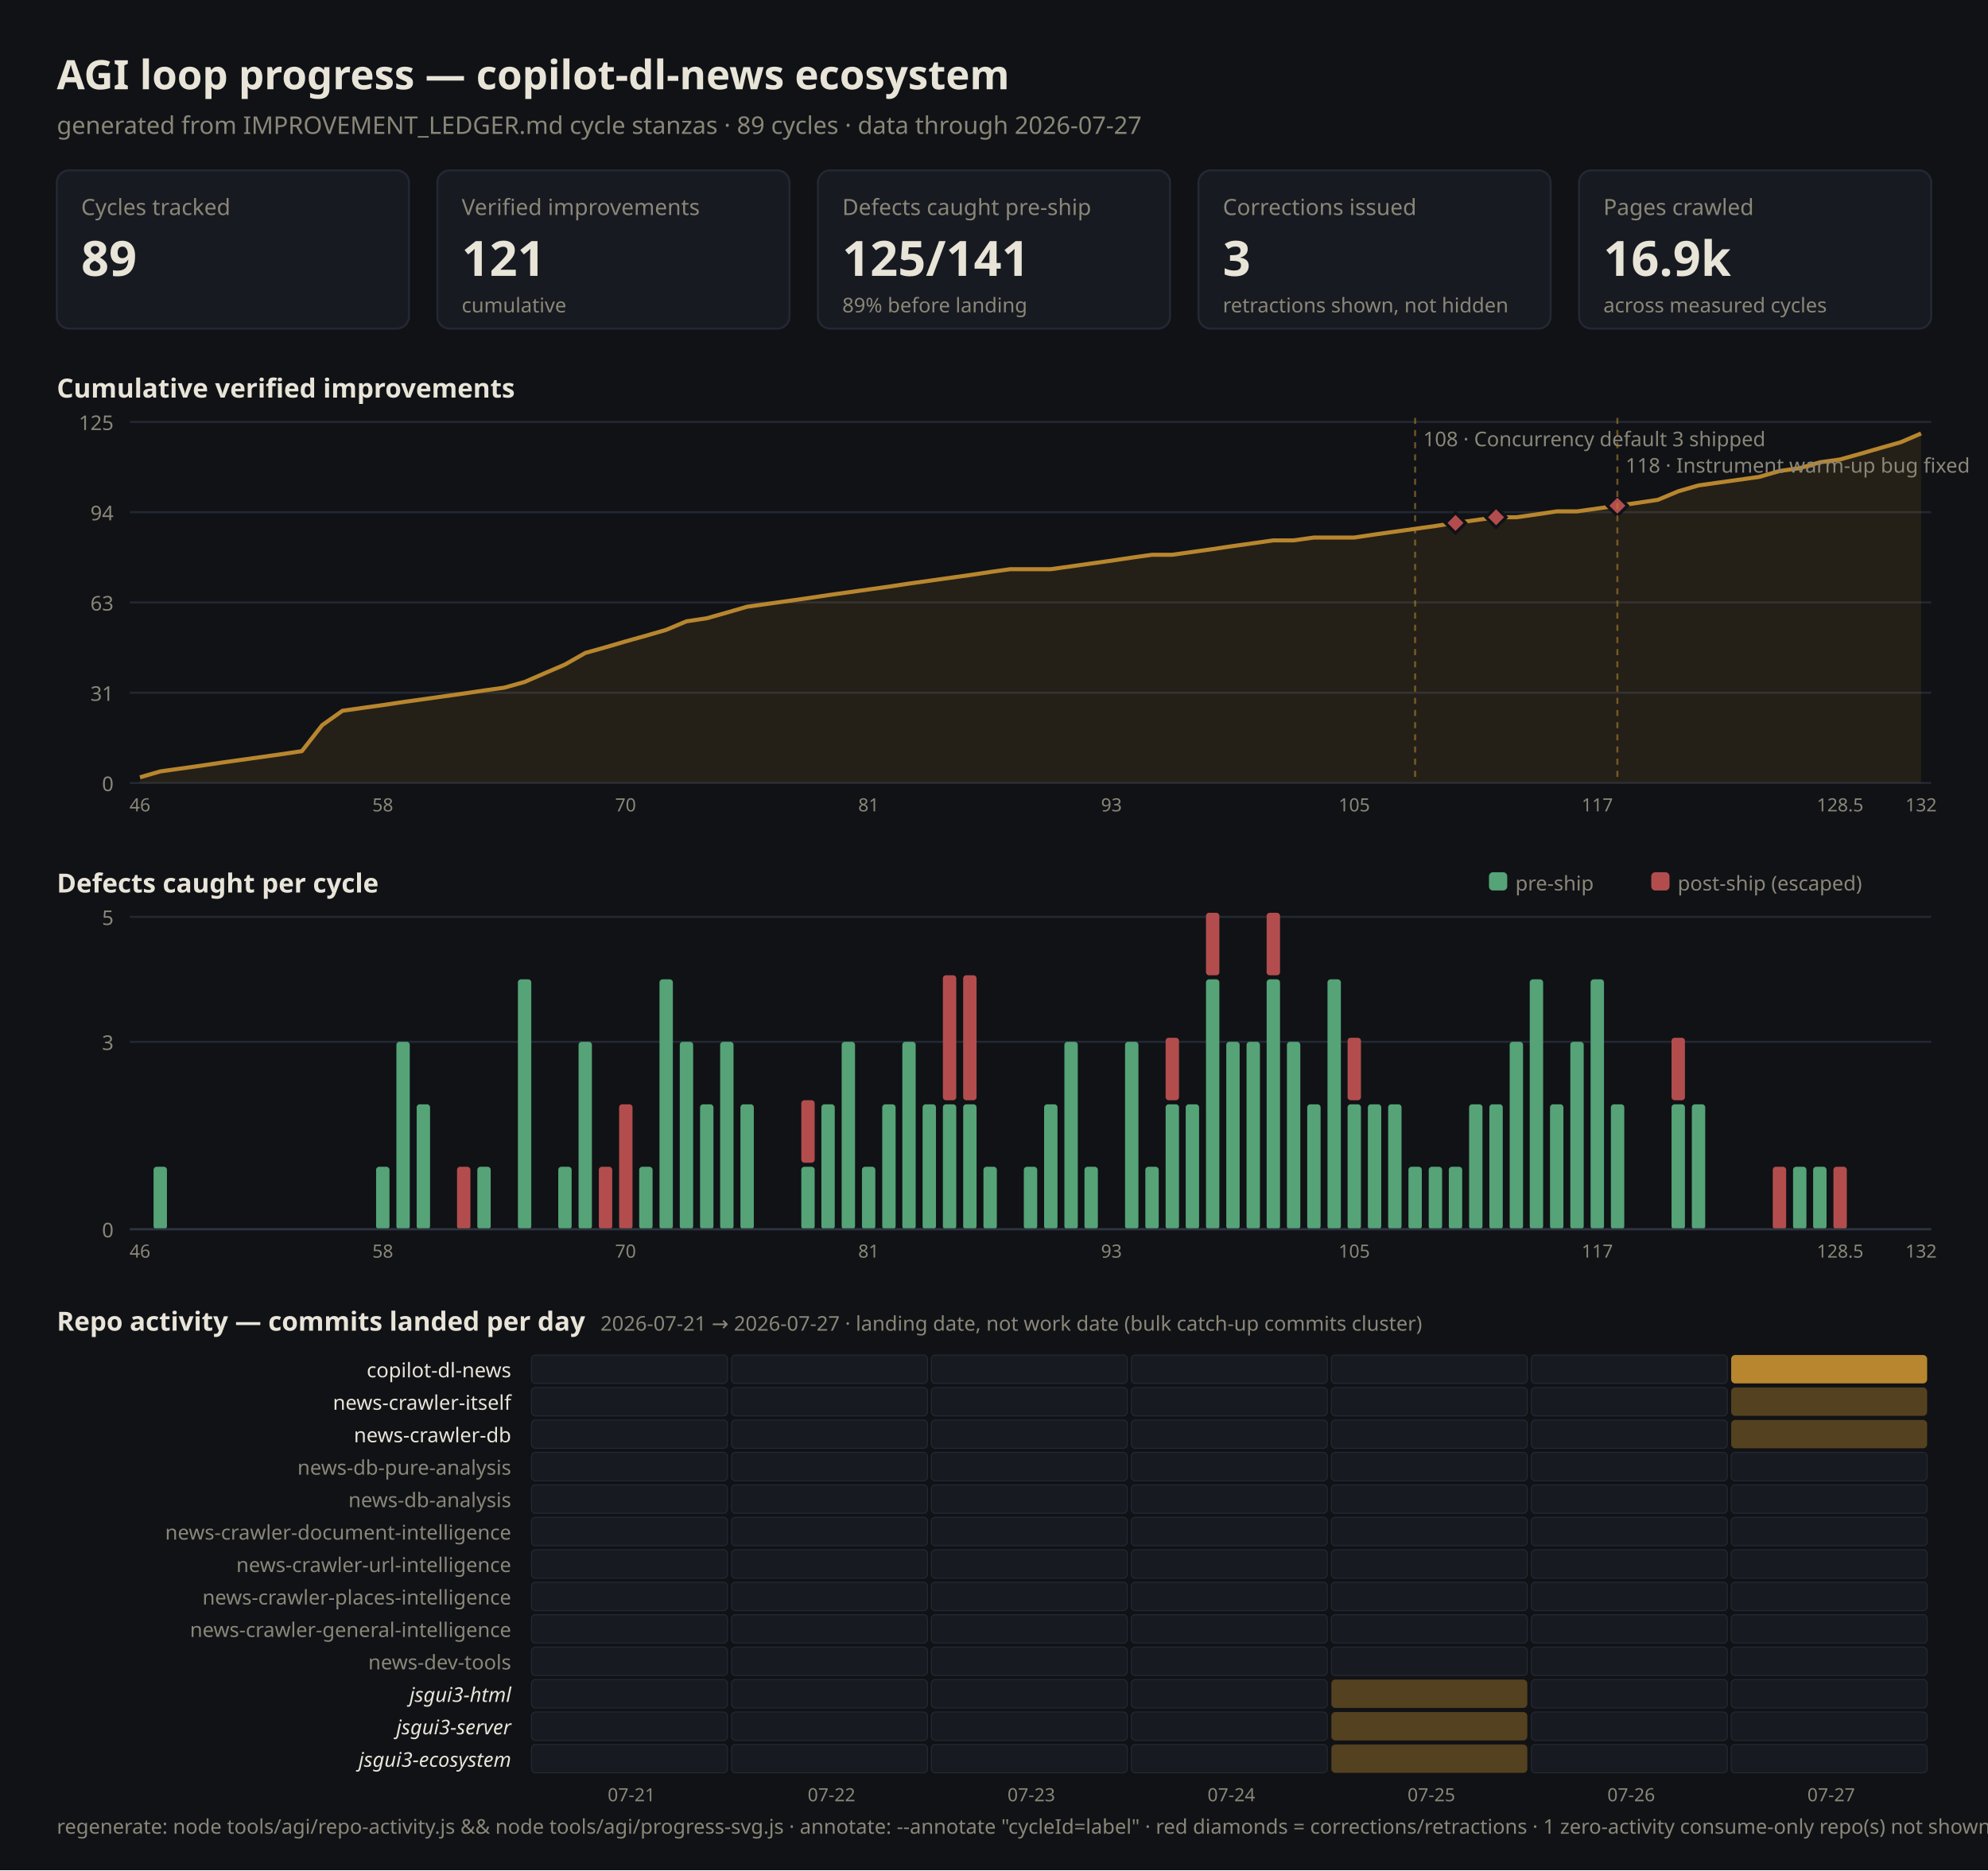
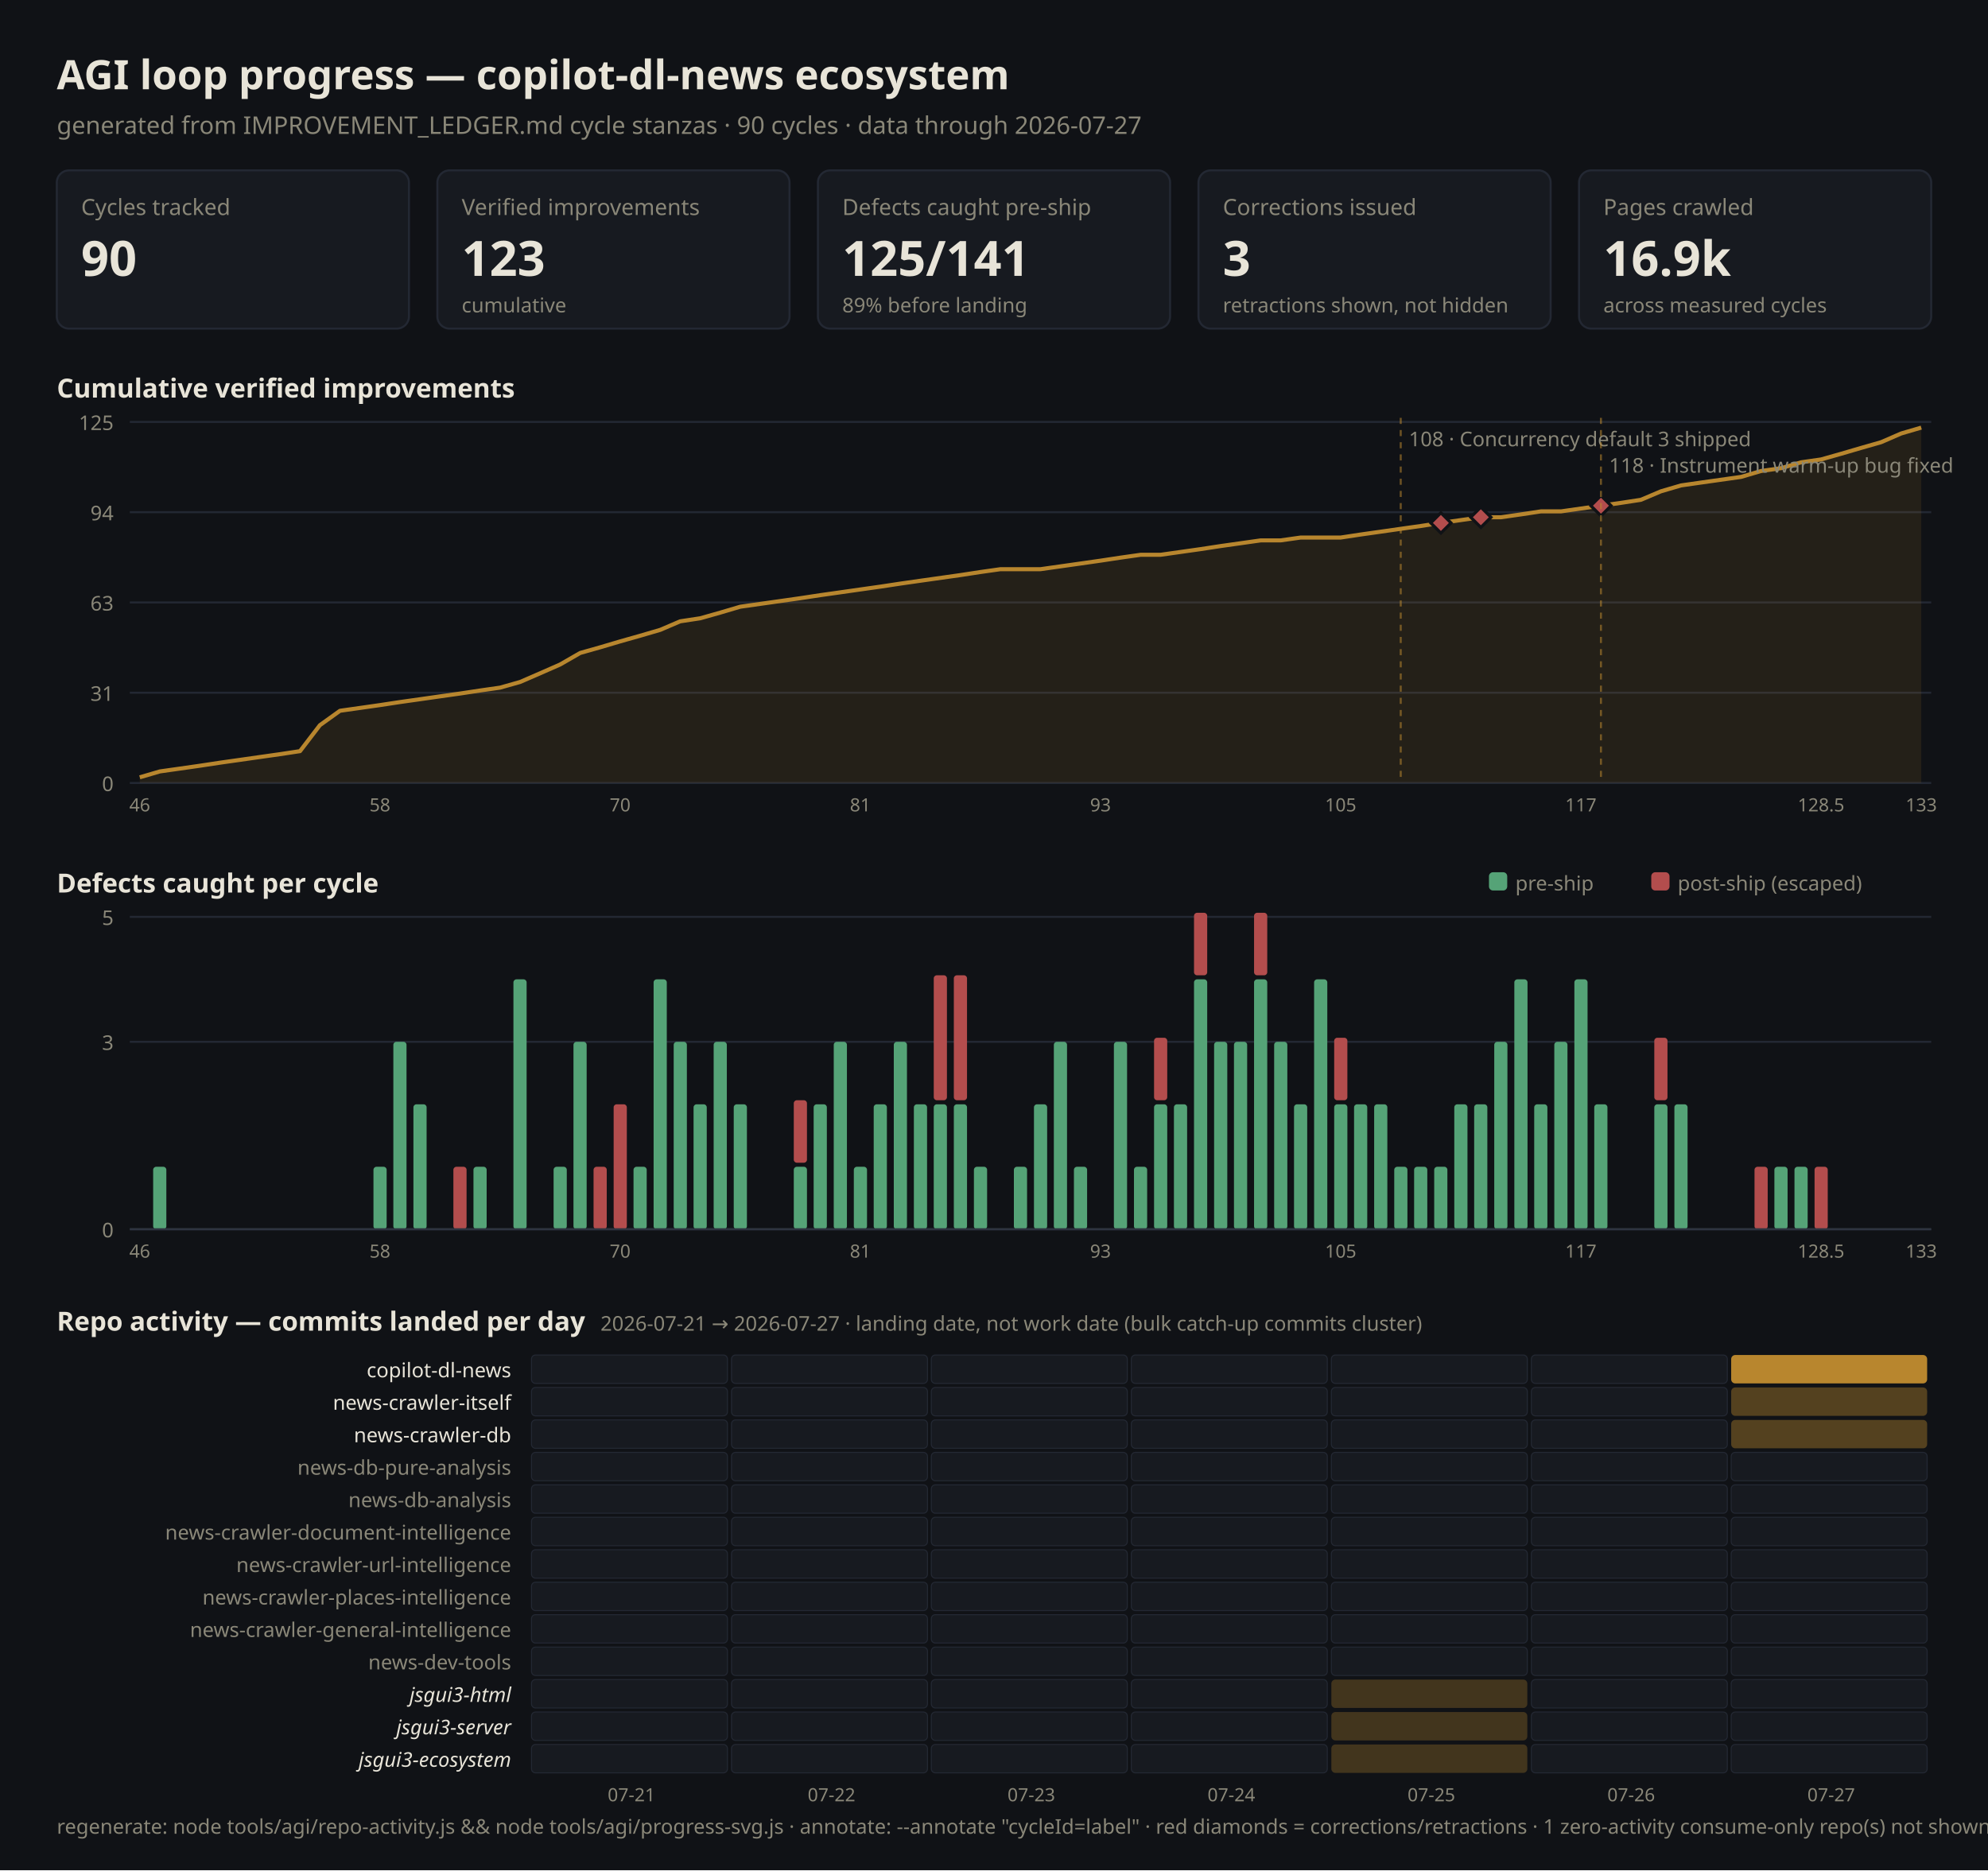
<svg xmlns="http://www.w3.org/2000/svg" viewBox="0 0 980 922" width="980" height="922" role="img" aria-label="AGI loop progress dashboard">
  <rect width="980" height="922" fill="#101216" />
  <text x="28" y="44" font-family="Segoe UI, system-ui, sans-serif" font-size="20" fill="#e8e4d8" font-weight="600">AGI loop progress — copilot-dl-news ecosystem</text>
-   <text x="28" y="66" font-family="Segoe UI, system-ui, sans-serif" font-size="12" fill="#8a8778">generated from IMPROVEMENT_LEDGER.md cycle stanzas · 89 cycles · data through 2026-07-27</text>
+   <text x="28" y="66" font-family="Segoe UI, system-ui, sans-serif" font-size="12" fill="#8a8778">generated from IMPROVEMENT_LEDGER.md cycle stanzas · 90 cycles · data through 2026-07-27</text>
  <rect x="28" y="84" width="173.6" height="78" rx="6" fill="#171a20" stroke="#232833" />
  <text x="40" y="106" font-family="Segoe UI, system-ui, sans-serif" font-size="11" fill="#8a8778">Cycles tracked</text>
-   <text x="40" y="136" font-family="Segoe UI, system-ui, sans-serif" font-size="24" fill="#e8e4d8" font-weight="600">89</text>
+   <text x="40" y="136" font-family="Segoe UI, system-ui, sans-serif" font-size="24" fill="#e8e4d8" font-weight="600">90</text>
  <rect x="215.6" y="84" width="173.6" height="78" rx="6" fill="#171a20" stroke="#232833" />
  <text x="227.6" y="106" font-family="Segoe UI, system-ui, sans-serif" font-size="11" fill="#8a8778">Verified improvements</text>
-   <text x="227.6" y="136" font-family="Segoe UI, system-ui, sans-serif" font-size="24" fill="#e8e4d8" font-weight="600">121</text>
+   <text x="227.6" y="136" font-family="Segoe UI, system-ui, sans-serif" font-size="24" fill="#e8e4d8" font-weight="600">123</text>
  <text x="227.6" y="154" font-family="Segoe UI, system-ui, sans-serif" font-size="10" fill="#8a8778">cumulative</text>
  <rect x="403.2" y="84" width="173.6" height="78" rx="6" fill="#171a20" stroke="#232833" />
  <text x="415.2" y="106" font-family="Segoe UI, system-ui, sans-serif" font-size="11" fill="#8a8778">Defects caught pre-ship</text>
  <text x="415.2" y="136" font-family="Segoe UI, system-ui, sans-serif" font-size="24" fill="#e8e4d8" font-weight="600">125/141</text>
  <text x="415.2" y="154" font-family="Segoe UI, system-ui, sans-serif" font-size="10" fill="#8a8778">89% before landing</text>
  <rect x="590.8" y="84" width="173.6" height="78" rx="6" fill="#171a20" stroke="#232833" />
  <text x="602.8" y="106" font-family="Segoe UI, system-ui, sans-serif" font-size="11" fill="#8a8778">Corrections issued</text>
  <text x="602.8" y="136" font-family="Segoe UI, system-ui, sans-serif" font-size="24" fill="#e8e4d8" font-weight="600">3</text>
  <text x="602.8" y="154" font-family="Segoe UI, system-ui, sans-serif" font-size="10" fill="#8a8778">retractions shown, not hidden</text>
  <rect x="778.4" y="84" width="173.6" height="78" rx="6" fill="#171a20" stroke="#232833" />
  <text x="790.4" y="106" font-family="Segoe UI, system-ui, sans-serif" font-size="11" fill="#8a8778">Pages crawled</text>
  <text x="790.4" y="136" font-family="Segoe UI, system-ui, sans-serif" font-size="24" fill="#e8e4d8" font-weight="600">16.9k</text>
  <text x="790.4" y="154" font-family="Segoe UI, system-ui, sans-serif" font-size="10" fill="#8a8778">across measured cycles</text>
  <text x="28" y="196" font-family="Segoe UI, system-ui, sans-serif" font-size="13" fill="#e8e4d8" font-weight="600">Cumulative verified improvements</text>
  <line x1="64" y1="386" x2="952" y2="386" stroke="#232833" stroke-width="1" />
  <text x="56" y="390" font-family="Segoe UI, system-ui, sans-serif" font-size="10" fill="#8a8778" text-anchor="end">0</text>
  <line x1="64" y1="341.5" x2="952" y2="341.5" stroke="#232833" stroke-width="1" />
  <text x="56" y="345.5" font-family="Segoe UI, system-ui, sans-serif" font-size="10" fill="#8a8778" text-anchor="end">31</text>
  <line x1="64" y1="297" x2="952" y2="297" stroke="#232833" stroke-width="1" />
  <text x="56" y="301" font-family="Segoe UI, system-ui, sans-serif" font-size="10" fill="#8a8778" text-anchor="end">63</text>
  <line x1="64" y1="252.5" x2="952" y2="252.5" stroke="#232833" stroke-width="1" />
  <text x="56" y="256.5" font-family="Segoe UI, system-ui, sans-serif" font-size="10" fill="#8a8778" text-anchor="end">94</text>
  <line x1="64" y1="208" x2="952" y2="208" stroke="#232833" stroke-width="1" />
  <text x="56" y="212" font-family="Segoe UI, system-ui, sans-serif" font-size="10" fill="#8a8778" text-anchor="end">125</text>
-   <path d="M69,386 L69,383.2 L79,380.3 L88.9,378.9 L98.9,377.5 L108.9,376 L118.9,374.6 L128.9,373.2 L138.8,371.8 L148.8,370.3 L158.8,357.5 L168.8,350.4 L178.7,349 L188.7,347.6 L198.7,346.1 L208.7,344.7 L218.7,343.3 L228.6,341.9 L238.6,340.4 L248.6,339 L258.6,336.2 L268.5,331.9 L278.5,327.6 L288.5,321.9 L298.5,319.1 L308.4,316.2 L318.4,313.4 L328.4,310.5 L338.4,306.3 L348.4,304.8 L358.3,302 L368.3,299.1 L378.3,297.7 L388.3,296.3 L398.2,294.9 L408.2,293.4 L418.2,292 L428.2,290.6 L438.2,289.2 L448.1,287.7 L458.1,286.3 L468.1,284.9 L478.1,283.5 L488,282 L498,280.6 L508,280.6 L518,280.6 L528,279.2 L537.9,277.8 L547.9,276.4 L557.9,274.9 L567.9,273.5 L577.8,273.5 L587.8,272.1 L597.8,270.7 L607.8,269.2 L617.8,267.8 L627.7,266.4 L637.7,266.4 L647.7,265 L657.7,265 L667.6,265 L677.6,263.5 L687.6,262.1 L697.6,260.7 L707.6,259.3 L717.5,257.8 L727.5,256.4 L737.5,255 L747.5,255 L757.4,253.6 L767.4,252.1 L777.4,252.1 L787.4,250.7 L797.3,249.3 L807.3,247.9 L817.3,246.4 L827.3,242.2 L837.3,239.3 L847.2,237.9 L857.2,236.5 L867.2,235.1 L877.2,232.2 L887.1,230.8 L897.1,227.9 L907.1,226.5 L917.1,223.7 L927.1,220.8 L937,218 L947,213.7 L947,386 Z" fill="#b8862e" opacity="0.12" />
-   <path d="M69,383.2 L79,380.3 L88.9,378.9 L98.9,377.5 L108.9,376 L118.9,374.6 L128.9,373.2 L138.8,371.8 L148.8,370.3 L158.8,357.5 L168.8,350.4 L178.7,349 L188.7,347.6 L198.7,346.1 L208.7,344.7 L218.7,343.3 L228.6,341.9 L238.6,340.4 L248.6,339 L258.6,336.2 L268.5,331.9 L278.5,327.6 L288.5,321.9 L298.5,319.1 L308.4,316.2 L318.4,313.4 L328.4,310.5 L338.4,306.3 L348.4,304.8 L358.3,302 L368.3,299.1 L378.3,297.7 L388.3,296.3 L398.2,294.9 L408.2,293.4 L418.2,292 L428.2,290.6 L438.2,289.2 L448.1,287.7 L458.1,286.3 L468.1,284.9 L478.1,283.5 L488,282 L498,280.6 L508,280.6 L518,280.6 L528,279.2 L537.9,277.8 L547.9,276.4 L557.9,274.9 L567.9,273.5 L577.8,273.5 L587.8,272.1 L597.8,270.7 L607.8,269.2 L617.8,267.8 L627.7,266.4 L637.7,266.4 L647.7,265 L657.7,265 L667.6,265 L677.6,263.5 L687.6,262.1 L697.6,260.7 L707.6,259.3 L717.5,257.8 L727.5,256.4 L737.5,255 L747.5,255 L757.4,253.6 L767.4,252.1 L777.4,252.1 L787.4,250.7 L797.3,249.3 L807.3,247.9 L817.3,246.4 L827.3,242.2 L837.3,239.3 L847.2,237.9 L857.2,236.5 L867.2,235.1 L877.2,232.2 L887.1,230.8 L897.1,227.9 L907.1,226.5 L917.1,223.7 L927.1,220.8 L937,218 L947,213.7" fill="none" stroke="#b8862e" stroke-width="2" stroke-linejoin="round" />
-   <path d="M717.5,252.8 L722.5,257.8 L717.5,262.8 L712.5,257.8 Z" fill="#b34d4d" stroke="#101216" stroke-width="1.5" />
-   <path d="M737.5,250 L742.5,255 L737.5,260 L732.5,255 Z" fill="#b34d4d" stroke="#101216" stroke-width="1.5" />
-   <path d="M797.3,244.3 L802.3,249.3 L797.3,254.3 L792.3,249.3 Z" fill="#b34d4d" stroke="#101216" stroke-width="1.5" />
-   <line x1="697.6" y1="206" x2="697.6" y2="386" stroke="#b8862e" stroke-width="1" stroke-dasharray="3,3" opacity="0.55" />
-   <text x="701.6" y="220" font-family="Segoe UI, system-ui, sans-serif" font-size="10" fill="#8a8778">108 · Concurrency default 3 shipped</text>
-   <line x1="797.3" y1="206" x2="797.3" y2="386" stroke="#b8862e" stroke-width="1" stroke-dasharray="3,3" opacity="0.55" />
-   <text x="801.3" y="233" font-family="Segoe UI, system-ui, sans-serif" font-size="10" fill="#8a8778">118 · Instrument warm-up bug fixed</text>
-   <text x="69" y="400" font-family="Segoe UI, system-ui, sans-serif" font-size="9" fill="#8a8778" text-anchor="middle">46</text>
-   <text x="188.7" y="400" font-family="Segoe UI, system-ui, sans-serif" font-size="9" fill="#8a8778" text-anchor="middle">58</text>
-   <text x="308.4" y="400" font-family="Segoe UI, system-ui, sans-serif" font-size="9" fill="#8a8778" text-anchor="middle">70</text>
-   <text x="428.2" y="400" font-family="Segoe UI, system-ui, sans-serif" font-size="9" fill="#8a8778" text-anchor="middle">81</text>
-   <text x="547.9" y="400" font-family="Segoe UI, system-ui, sans-serif" font-size="9" fill="#8a8778" text-anchor="middle">93</text>
-   <text x="667.6" y="400" font-family="Segoe UI, system-ui, sans-serif" font-size="9" fill="#8a8778" text-anchor="middle">105</text>
-   <text x="787.4" y="400" font-family="Segoe UI, system-ui, sans-serif" font-size="9" fill="#8a8778" text-anchor="middle">117</text>
-   <text x="907.1" y="400" font-family="Segoe UI, system-ui, sans-serif" font-size="9" fill="#8a8778" text-anchor="middle">128.5</text>
-   <text x="947" y="400" font-family="Segoe UI, system-ui, sans-serif" font-size="9" fill="#8a8778" text-anchor="middle">132</text>
+   <path d="M68.9,386 L68.9,383.2 L78.8,380.3 L88.7,378.9 L98.5,377.5 L108.4,376 L118.3,374.6 L128.1,373.2 L138,371.8 L147.9,370.3 L157.7,357.5 L167.6,350.4 L177.5,349 L187.3,347.6 L197.2,346.1 L207.1,344.7 L216.9,343.3 L226.8,341.9 L236.7,340.4 L246.5,339 L256.4,336.2 L266.3,331.9 L276.1,327.6 L286,321.9 L295.9,319.1 L305.7,316.2 L315.6,313.4 L325.5,310.5 L335.3,306.3 L345.2,304.8 L355.1,302 L364.9,299.1 L374.8,297.7 L384.7,296.3 L394.5,294.9 L404.4,293.4 L414.3,292 L424.1,290.6 L434,289.2 L443.9,287.7 L453.7,286.3 L463.6,284.9 L473.5,283.5 L483.3,282 L493.2,280.6 L503.1,280.6 L512.9,280.6 L522.8,279.2 L532.7,277.8 L542.5,276.4 L552.4,274.9 L562.3,273.5 L572.1,273.5 L582,272.1 L591.9,270.7 L601.7,269.2 L611.6,267.8 L621.5,266.4 L631.3,266.4 L641.2,265 L651.1,265 L660.9,265 L670.8,263.5 L680.7,262.1 L690.5,260.7 L700.4,259.3 L710.3,257.8 L720.1,256.4 L730,255 L739.9,255 L749.7,253.6 L759.6,252.1 L769.5,252.1 L779.3,250.7 L789.2,249.3 L799.1,247.9 L808.9,246.4 L818.8,242.2 L828.7,239.3 L838.5,237.9 L848.4,236.5 L858.3,235.1 L868.1,232.2 L878,230.8 L887.9,227.9 L897.7,226.5 L907.6,223.7 L917.5,220.8 L927.3,218 L937.2,213.7 L947.1,210.8 L947.1,386 Z" fill="#b8862e" opacity="0.12" />
+   <path d="M68.9,383.2 L78.8,380.3 L88.7,378.9 L98.5,377.5 L108.4,376 L118.3,374.6 L128.1,373.2 L138,371.8 L147.9,370.3 L157.7,357.5 L167.6,350.4 L177.5,349 L187.3,347.6 L197.2,346.1 L207.1,344.7 L216.9,343.3 L226.8,341.9 L236.7,340.4 L246.5,339 L256.4,336.2 L266.3,331.9 L276.1,327.6 L286,321.9 L295.9,319.1 L305.7,316.2 L315.6,313.4 L325.5,310.5 L335.3,306.3 L345.2,304.8 L355.1,302 L364.9,299.1 L374.8,297.7 L384.7,296.3 L394.5,294.9 L404.4,293.4 L414.3,292 L424.1,290.6 L434,289.2 L443.9,287.7 L453.7,286.3 L463.6,284.9 L473.5,283.5 L483.3,282 L493.2,280.6 L503.1,280.6 L512.9,280.6 L522.8,279.2 L532.7,277.8 L542.5,276.4 L552.4,274.9 L562.3,273.5 L572.1,273.5 L582,272.1 L591.9,270.7 L601.7,269.2 L611.6,267.8 L621.5,266.4 L631.3,266.4 L641.2,265 L651.1,265 L660.9,265 L670.8,263.5 L680.7,262.1 L690.5,260.7 L700.4,259.3 L710.3,257.8 L720.1,256.4 L730,255 L739.9,255 L749.7,253.6 L759.6,252.1 L769.5,252.1 L779.3,250.7 L789.2,249.3 L799.1,247.9 L808.9,246.4 L818.8,242.2 L828.7,239.3 L838.5,237.9 L848.4,236.5 L858.3,235.1 L868.1,232.2 L878,230.8 L887.9,227.9 L897.7,226.5 L907.6,223.7 L917.5,220.8 L927.3,218 L937.2,213.7 L947.1,210.8" fill="none" stroke="#b8862e" stroke-width="2" stroke-linejoin="round" />
+   <path d="M710.3,252.8 L715.3,257.8 L710.3,262.8 L705.3,257.8 Z" fill="#b34d4d" stroke="#101216" stroke-width="1.5" />
+   <path d="M730,250 L735,255 L730,260 L725,255 Z" fill="#b34d4d" stroke="#101216" stroke-width="1.5" />
+   <path d="M789.2,244.3 L794.2,249.3 L789.2,254.3 L784.2,249.3 Z" fill="#b34d4d" stroke="#101216" stroke-width="1.5" />
+   <line x1="690.5" y1="206" x2="690.5" y2="386" stroke="#b8862e" stroke-width="1" stroke-dasharray="3,3" opacity="0.55" />
+   <text x="694.5" y="220" font-family="Segoe UI, system-ui, sans-serif" font-size="10" fill="#8a8778">108 · Concurrency default 3 shipped</text>
+   <line x1="789.2" y1="206" x2="789.2" y2="386" stroke="#b8862e" stroke-width="1" stroke-dasharray="3,3" opacity="0.55" />
+   <text x="793.2" y="233" font-family="Segoe UI, system-ui, sans-serif" font-size="10" fill="#8a8778">118 · Instrument warm-up bug fixed</text>
+   <text x="68.9" y="400" font-family="Segoe UI, system-ui, sans-serif" font-size="9" fill="#8a8778" text-anchor="middle">46</text>
+   <text x="187.3" y="400" font-family="Segoe UI, system-ui, sans-serif" font-size="9" fill="#8a8778" text-anchor="middle">58</text>
+   <text x="305.7" y="400" font-family="Segoe UI, system-ui, sans-serif" font-size="9" fill="#8a8778" text-anchor="middle">70</text>
+   <text x="424.1" y="400" font-family="Segoe UI, system-ui, sans-serif" font-size="9" fill="#8a8778" text-anchor="middle">81</text>
+   <text x="542.5" y="400" font-family="Segoe UI, system-ui, sans-serif" font-size="9" fill="#8a8778" text-anchor="middle">93</text>
+   <text x="660.9" y="400" font-family="Segoe UI, system-ui, sans-serif" font-size="9" fill="#8a8778" text-anchor="middle">105</text>
+   <text x="779.3" y="400" font-family="Segoe UI, system-ui, sans-serif" font-size="9" fill="#8a8778" text-anchor="middle">117</text>
+   <text x="897.7" y="400" font-family="Segoe UI, system-ui, sans-serif" font-size="9" fill="#8a8778" text-anchor="middle">128.5</text>
+   <text x="947.1" y="400" font-family="Segoe UI, system-ui, sans-serif" font-size="9" fill="#8a8778" text-anchor="middle">133</text>
  <text x="28" y="440" font-family="Segoe UI, system-ui, sans-serif" font-size="13" fill="#e8e4d8" font-weight="600">Defects caught per cycle</text>
  <rect x="734" y="430" width="9" height="9" rx="2" fill="#55a377" />
  <text x="747" y="439" font-family="Segoe UI, system-ui, sans-serif" font-size="10" fill="#8a8778">pre-ship</text>
  <rect x="814" y="430" width="9" height="9" rx="2" fill="#b34d4d" />
  <text x="827" y="439" font-family="Segoe UI, system-ui, sans-serif" font-size="10" fill="#8a8778">post-ship (escaped)</text>
  <line x1="64" y1="606" x2="952" y2="606" stroke="#232833" stroke-width="1" />
  <text x="56" y="610" font-family="Segoe UI, system-ui, sans-serif" font-size="10" fill="#8a8778" text-anchor="end">0</text>
  <line x1="64" y1="513.6" x2="952" y2="513.6" stroke="#232833" stroke-width="1" />
  <text x="56" y="517.6" font-family="Segoe UI, system-ui, sans-serif" font-size="10" fill="#8a8778" text-anchor="end">3</text>
  <line x1="64" y1="452" x2="952" y2="452" stroke="#232833" stroke-width="1" />
  <text x="56" y="456" font-family="Segoe UI, system-ui, sans-serif" font-size="10" fill="#8a8778" text-anchor="end">5</text>
-   <rect x="75.7" y="575.2" width="6.6" height="30.8" rx="1.5" fill="#55a377" />
-   <rect x="185.4" y="575.2" width="6.6" height="30.8" rx="1.5" fill="#55a377" />
-   <rect x="195.4" y="513.6" width="6.6" height="92.4" rx="1.5" fill="#55a377" />
-   <rect x="205.4" y="544.4" width="6.6" height="61.6" rx="1.5" fill="#55a377" />
-   <rect x="225.3" y="575.2" width="6.6" height="30.8" rx="1.5" fill="#b34d4d" />
-   <rect x="235.3" y="575.2" width="6.6" height="30.8" rx="1.5" fill="#55a377" />
-   <rect x="255.3" y="482.8" width="6.6" height="123.2" rx="1.5" fill="#55a377" />
-   <rect x="275.2" y="575.2" width="6.6" height="30.8" rx="1.5" fill="#55a377" />
-   <rect x="285.2" y="513.6" width="6.6" height="92.4" rx="1.5" fill="#55a377" />
-   <rect x="295.2" y="575.2" width="6.6" height="30.8" rx="1.5" fill="#b34d4d" />
-   <rect x="305.2" y="544.4" width="6.6" height="61.6" rx="1.5" fill="#b34d4d" />
-   <rect x="315.1" y="575.2" width="6.6" height="30.8" rx="1.5" fill="#55a377" />
-   <rect x="325.1" y="482.8" width="6.6" height="123.2" rx="1.5" fill="#55a377" />
-   <rect x="335.1" y="513.6" width="6.6" height="92.4" rx="1.5" fill="#55a377" />
-   <rect x="345.1" y="544.4" width="6.6" height="61.6" rx="1.5" fill="#55a377" />
-   <rect x="355" y="513.6" width="6.6" height="92.4" rx="1.5" fill="#55a377" />
-   <rect x="365" y="544.4" width="6.6" height="61.6" rx="1.5" fill="#55a377" />
-   <rect x="395" y="575.2" width="6.6" height="30.8" rx="1.5" fill="#55a377" />
-   <rect x="395" y="542.4" width="6.6" height="30.8" rx="1.5" fill="#b34d4d" />
-   <rect x="404.9" y="544.4" width="6.6" height="61.6" rx="1.5" fill="#55a377" />
-   <rect x="414.9" y="513.6" width="6.6" height="92.4" rx="1.5" fill="#55a377" />
-   <rect x="424.9" y="575.2" width="6.6" height="30.8" rx="1.5" fill="#55a377" />
-   <rect x="434.9" y="544.4" width="6.6" height="61.6" rx="1.5" fill="#55a377" />
-   <rect x="444.8" y="513.6" width="6.6" height="92.4" rx="1.5" fill="#55a377" />
-   <rect x="454.8" y="544.4" width="6.6" height="61.6" rx="1.5" fill="#55a377" />
-   <rect x="464.8" y="544.4" width="6.6" height="61.6" rx="1.5" fill="#55a377" />
-   <rect x="464.8" y="480.8" width="6.6" height="61.6" rx="1.5" fill="#b34d4d" />
-   <rect x="474.8" y="544.4" width="6.6" height="61.6" rx="1.5" fill="#55a377" />
-   <rect x="474.8" y="480.8" width="6.6" height="61.6" rx="1.5" fill="#b34d4d" />
-   <rect x="484.8" y="575.2" width="6.6" height="30.8" rx="1.5" fill="#55a377" />
-   <rect x="504.7" y="575.2" width="6.6" height="30.8" rx="1.5" fill="#55a377" />
-   <rect x="514.7" y="544.4" width="6.6" height="61.6" rx="1.5" fill="#55a377" />
-   <rect x="524.7" y="513.6" width="6.6" height="92.4" rx="1.5" fill="#55a377" />
-   <rect x="534.6" y="575.2" width="6.6" height="30.8" rx="1.5" fill="#55a377" />
-   <rect x="554.6" y="513.6" width="6.6" height="92.4" rx="1.5" fill="#55a377" />
-   <rect x="564.6" y="575.2" width="6.6" height="30.8" rx="1.5" fill="#55a377" />
-   <rect x="574.6" y="544.4" width="6.6" height="61.6" rx="1.5" fill="#55a377" />
-   <rect x="574.6" y="511.6" width="6.6" height="30.8" rx="1.5" fill="#b34d4d" />
-   <rect x="584.5" y="544.4" width="6.6" height="61.6" rx="1.5" fill="#55a377" />
-   <rect x="594.5" y="482.8" width="6.6" height="123.2" rx="1.5" fill="#55a377" />
-   <rect x="594.5" y="450" width="6.6" height="30.8" rx="1.5" fill="#b34d4d" />
-   <rect x="604.5" y="513.6" width="6.6" height="92.4" rx="1.5" fill="#55a377" />
-   <rect x="614.5" y="513.6" width="6.6" height="92.4" rx="1.5" fill="#55a377" />
-   <rect x="624.4" y="482.8" width="6.6" height="123.2" rx="1.5" fill="#55a377" />
-   <rect x="624.4" y="450" width="6.6" height="30.8" rx="1.5" fill="#b34d4d" />
-   <rect x="634.4" y="513.6" width="6.6" height="92.4" rx="1.5" fill="#55a377" />
-   <rect x="644.4" y="544.4" width="6.6" height="61.6" rx="1.5" fill="#55a377" />
-   <rect x="654.4" y="482.8" width="6.6" height="123.2" rx="1.5" fill="#55a377" />
-   <rect x="664.3" y="544.4" width="6.6" height="61.6" rx="1.5" fill="#55a377" />
-   <rect x="664.3" y="511.6" width="6.6" height="30.8" rx="1.5" fill="#b34d4d" />
-   <rect x="674.3" y="544.4" width="6.6" height="61.6" rx="1.5" fill="#55a377" />
-   <rect x="684.3" y="544.4" width="6.6" height="61.6" rx="1.5" fill="#55a377" />
-   <rect x="694.3" y="575.2" width="6.6" height="30.8" rx="1.5" fill="#55a377" />
-   <rect x="704.3" y="575.2" width="6.6" height="30.8" rx="1.5" fill="#55a377" />
-   <rect x="714.2" y="575.2" width="6.6" height="30.8" rx="1.5" fill="#55a377" />
-   <rect x="724.2" y="544.4" width="6.6" height="61.6" rx="1.5" fill="#55a377" />
-   <rect x="734.2" y="544.4" width="6.6" height="61.6" rx="1.5" fill="#55a377" />
-   <rect x="744.2" y="513.6" width="6.6" height="92.4" rx="1.5" fill="#55a377" />
-   <rect x="754.1" y="482.8" width="6.6" height="123.2" rx="1.5" fill="#55a377" />
-   <rect x="764.1" y="544.4" width="6.6" height="61.6" rx="1.5" fill="#55a377" />
-   <rect x="774.1" y="513.6" width="6.6" height="92.4" rx="1.5" fill="#55a377" />
-   <rect x="784.1" y="482.8" width="6.6" height="123.2" rx="1.5" fill="#55a377" />
-   <rect x="794.1" y="544.4" width="6.6" height="61.6" rx="1.5" fill="#55a377" />
-   <rect x="824" y="544.4" width="6.6" height="61.6" rx="1.5" fill="#55a377" />
-   <rect x="824" y="511.6" width="6.6" height="30.8" rx="1.5" fill="#b34d4d" />
-   <rect x="834" y="544.4" width="6.6" height="61.6" rx="1.5" fill="#55a377" />
-   <rect x="873.9" y="575.2" width="6.6" height="30.8" rx="1.5" fill="#b34d4d" />
-   <rect x="883.9" y="575.2" width="6.6" height="30.8" rx="1.5" fill="#55a377" />
-   <rect x="893.8" y="575.2" width="6.6" height="30.8" rx="1.5" fill="#55a377" />
-   <rect x="903.8" y="575.2" width="6.6" height="30.8" rx="1.5" fill="#b34d4d" />
-   <text x="69" y="620" font-family="Segoe UI, system-ui, sans-serif" font-size="9" fill="#8a8778" text-anchor="middle">46</text>
-   <text x="188.7" y="620" font-family="Segoe UI, system-ui, sans-serif" font-size="9" fill="#8a8778" text-anchor="middle">58</text>
-   <text x="308.4" y="620" font-family="Segoe UI, system-ui, sans-serif" font-size="9" fill="#8a8778" text-anchor="middle">70</text>
-   <text x="428.2" y="620" font-family="Segoe UI, system-ui, sans-serif" font-size="9" fill="#8a8778" text-anchor="middle">81</text>
-   <text x="547.9" y="620" font-family="Segoe UI, system-ui, sans-serif" font-size="9" fill="#8a8778" text-anchor="middle">93</text>
-   <text x="667.6" y="620" font-family="Segoe UI, system-ui, sans-serif" font-size="9" fill="#8a8778" text-anchor="middle">105</text>
-   <text x="787.4" y="620" font-family="Segoe UI, system-ui, sans-serif" font-size="9" fill="#8a8778" text-anchor="middle">117</text>
-   <text x="907.1" y="620" font-family="Segoe UI, system-ui, sans-serif" font-size="9" fill="#8a8778" text-anchor="middle">128.5</text>
-   <text x="947" y="620" font-family="Segoe UI, system-ui, sans-serif" font-size="9" fill="#8a8778" text-anchor="middle">132</text>
+   <rect x="75.5" y="575.2" width="6.5" height="30.8" rx="1.5" fill="#55a377" />
+   <rect x="184.1" y="575.2" width="6.5" height="30.8" rx="1.5" fill="#55a377" />
+   <rect x="193.9" y="513.6" width="6.5" height="92.4" rx="1.5" fill="#55a377" />
+   <rect x="203.8" y="544.4" width="6.5" height="61.6" rx="1.5" fill="#55a377" />
+   <rect x="223.5" y="575.2" width="6.5" height="30.8" rx="1.5" fill="#b34d4d" />
+   <rect x="233.4" y="575.2" width="6.5" height="30.8" rx="1.5" fill="#55a377" />
+   <rect x="253.1" y="482.8" width="6.5" height="123.2" rx="1.5" fill="#55a377" />
+   <rect x="272.9" y="575.2" width="6.5" height="30.8" rx="1.5" fill="#55a377" />
+   <rect x="282.7" y="513.6" width="6.5" height="92.4" rx="1.5" fill="#55a377" />
+   <rect x="292.6" y="575.2" width="6.5" height="30.8" rx="1.5" fill="#b34d4d" />
+   <rect x="302.5" y="544.4" width="6.5" height="61.6" rx="1.5" fill="#b34d4d" />
+   <rect x="312.3" y="575.2" width="6.5" height="30.8" rx="1.5" fill="#55a377" />
+   <rect x="322.2" y="482.8" width="6.5" height="123.2" rx="1.5" fill="#55a377" />
+   <rect x="332.1" y="513.6" width="6.5" height="92.4" rx="1.5" fill="#55a377" />
+   <rect x="341.9" y="544.4" width="6.5" height="61.6" rx="1.5" fill="#55a377" />
+   <rect x="351.8" y="513.6" width="6.5" height="92.4" rx="1.5" fill="#55a377" />
+   <rect x="361.7" y="544.4" width="6.5" height="61.6" rx="1.5" fill="#55a377" />
+   <rect x="391.3" y="575.2" width="6.5" height="30.8" rx="1.5" fill="#55a377" />
+   <rect x="391.3" y="542.4" width="6.5" height="30.8" rx="1.5" fill="#b34d4d" />
+   <rect x="401.1" y="544.4" width="6.5" height="61.6" rx="1.5" fill="#55a377" />
+   <rect x="411" y="513.6" width="6.5" height="92.4" rx="1.5" fill="#55a377" />
+   <rect x="420.9" y="575.2" width="6.5" height="30.8" rx="1.5" fill="#55a377" />
+   <rect x="430.7" y="544.4" width="6.5" height="61.6" rx="1.5" fill="#55a377" />
+   <rect x="440.6" y="513.6" width="6.5" height="92.4" rx="1.5" fill="#55a377" />
+   <rect x="450.5" y="544.4" width="6.5" height="61.6" rx="1.5" fill="#55a377" />
+   <rect x="460.3" y="544.4" width="6.5" height="61.6" rx="1.5" fill="#55a377" />
+   <rect x="460.3" y="480.8" width="6.5" height="61.6" rx="1.5" fill="#b34d4d" />
+   <rect x="470.2" y="544.4" width="6.5" height="61.6" rx="1.5" fill="#55a377" />
+   <rect x="470.2" y="480.8" width="6.5" height="61.6" rx="1.5" fill="#b34d4d" />
+   <rect x="480.1" y="575.2" width="6.5" height="30.8" rx="1.5" fill="#55a377" />
+   <rect x="499.8" y="575.2" width="6.5" height="30.8" rx="1.5" fill="#55a377" />
+   <rect x="509.7" y="544.4" width="6.5" height="61.6" rx="1.5" fill="#55a377" />
+   <rect x="519.5" y="513.6" width="6.5" height="92.4" rx="1.5" fill="#55a377" />
+   <rect x="529.4" y="575.2" width="6.5" height="30.8" rx="1.5" fill="#55a377" />
+   <rect x="549.1" y="513.6" width="6.5" height="92.4" rx="1.5" fill="#55a377" />
+   <rect x="559" y="575.2" width="6.5" height="30.8" rx="1.5" fill="#55a377" />
+   <rect x="568.9" y="544.4" width="6.5" height="61.6" rx="1.5" fill="#55a377" />
+   <rect x="568.9" y="511.6" width="6.5" height="30.8" rx="1.5" fill="#b34d4d" />
+   <rect x="578.7" y="544.4" width="6.5" height="61.6" rx="1.5" fill="#55a377" />
+   <rect x="588.6" y="482.8" width="6.5" height="123.2" rx="1.5" fill="#55a377" />
+   <rect x="588.6" y="450" width="6.5" height="30.8" rx="1.5" fill="#b34d4d" />
+   <rect x="598.5" y="513.6" width="6.5" height="92.4" rx="1.5" fill="#55a377" />
+   <rect x="608.3" y="513.6" width="6.5" height="92.4" rx="1.5" fill="#55a377" />
+   <rect x="618.2" y="482.8" width="6.5" height="123.2" rx="1.5" fill="#55a377" />
+   <rect x="618.2" y="450" width="6.5" height="30.8" rx="1.5" fill="#b34d4d" />
+   <rect x="628.1" y="513.6" width="6.5" height="92.4" rx="1.5" fill="#55a377" />
+   <rect x="637.9" y="544.4" width="6.5" height="61.6" rx="1.5" fill="#55a377" />
+   <rect x="647.8" y="482.8" width="6.5" height="123.2" rx="1.5" fill="#55a377" />
+   <rect x="657.7" y="544.4" width="6.5" height="61.6" rx="1.5" fill="#55a377" />
+   <rect x="657.7" y="511.6" width="6.5" height="30.8" rx="1.5" fill="#b34d4d" />
+   <rect x="667.5" y="544.4" width="6.5" height="61.6" rx="1.5" fill="#55a377" />
+   <rect x="677.4" y="544.4" width="6.5" height="61.6" rx="1.5" fill="#55a377" />
+   <rect x="687.3" y="575.2" width="6.5" height="30.8" rx="1.5" fill="#55a377" />
+   <rect x="697.1" y="575.2" width="6.5" height="30.8" rx="1.5" fill="#55a377" />
+   <rect x="707" y="575.2" width="6.5" height="30.8" rx="1.5" fill="#55a377" />
+   <rect x="716.9" y="544.4" width="6.5" height="61.6" rx="1.5" fill="#55a377" />
+   <rect x="726.7" y="544.4" width="6.5" height="61.6" rx="1.5" fill="#55a377" />
+   <rect x="736.6" y="513.6" width="6.5" height="92.4" rx="1.5" fill="#55a377" />
+   <rect x="746.5" y="482.8" width="6.5" height="123.2" rx="1.5" fill="#55a377" />
+   <rect x="756.3" y="544.4" width="6.5" height="61.6" rx="1.5" fill="#55a377" />
+   <rect x="766.2" y="513.6" width="6.5" height="92.4" rx="1.5" fill="#55a377" />
+   <rect x="776.1" y="482.8" width="6.5" height="123.2" rx="1.5" fill="#55a377" />
+   <rect x="785.9" y="544.4" width="6.5" height="61.6" rx="1.5" fill="#55a377" />
+   <rect x="815.5" y="544.4" width="6.5" height="61.6" rx="1.5" fill="#55a377" />
+   <rect x="815.5" y="511.6" width="6.5" height="30.8" rx="1.5" fill="#b34d4d" />
+   <rect x="825.4" y="544.4" width="6.5" height="61.6" rx="1.5" fill="#55a377" />
+   <rect x="864.9" y="575.2" width="6.5" height="30.8" rx="1.5" fill="#b34d4d" />
+   <rect x="874.7" y="575.2" width="6.5" height="30.8" rx="1.5" fill="#55a377" />
+   <rect x="884.6" y="575.2" width="6.5" height="30.8" rx="1.5" fill="#55a377" />
+   <rect x="894.5" y="575.2" width="6.5" height="30.8" rx="1.5" fill="#b34d4d" />
+   <text x="68.9" y="620" font-family="Segoe UI, system-ui, sans-serif" font-size="9" fill="#8a8778" text-anchor="middle">46</text>
+   <text x="187.3" y="620" font-family="Segoe UI, system-ui, sans-serif" font-size="9" fill="#8a8778" text-anchor="middle">58</text>
+   <text x="305.7" y="620" font-family="Segoe UI, system-ui, sans-serif" font-size="9" fill="#8a8778" text-anchor="middle">70</text>
+   <text x="424.1" y="620" font-family="Segoe UI, system-ui, sans-serif" font-size="9" fill="#8a8778" text-anchor="middle">81</text>
+   <text x="542.5" y="620" font-family="Segoe UI, system-ui, sans-serif" font-size="9" fill="#8a8778" text-anchor="middle">93</text>
+   <text x="660.9" y="620" font-family="Segoe UI, system-ui, sans-serif" font-size="9" fill="#8a8778" text-anchor="middle">105</text>
+   <text x="779.3" y="620" font-family="Segoe UI, system-ui, sans-serif" font-size="9" fill="#8a8778" text-anchor="middle">117</text>
+   <text x="897.7" y="620" font-family="Segoe UI, system-ui, sans-serif" font-size="9" fill="#8a8778" text-anchor="middle">128.5</text>
+   <text x="947.1" y="620" font-family="Segoe UI, system-ui, sans-serif" font-size="9" fill="#8a8778" text-anchor="middle">133</text>
  <line x1="64" y1="606" x2="952" y2="606" stroke="#2e3440" stroke-width="1" />
  <text x="28" y="656" font-family="Segoe UI, system-ui, sans-serif" font-size="13" fill="#e8e4d8" font-weight="600">Repo activity — commits landed per day</text>
  <text x="296" y="656" font-family="Segoe UI, system-ui, sans-serif" font-size="10" fill="#8a8778">2026-07-21 → 2026-07-27 · landing date, not work date (bulk catch-up commits cluster)</text>
  <text x="252" y="679" font-family="Segoe UI, system-ui, sans-serif" font-size="10" fill="#e8e4d8" text-anchor="end">copilot-dl-news</text>
  <rect x="262" y="668" width="96.6" height="14" rx="2" fill="#171a20" stroke="#232833" stroke-width="0.5" />
  <rect x="360.6" y="668" width="96.6" height="14" rx="2" fill="#171a20" stroke="#232833" stroke-width="0.5" />
  <rect x="459.1" y="668" width="96.6" height="14" rx="2" fill="#171a20" stroke="#232833" stroke-width="0.5" />
  <rect x="557.7" y="668" width="96.6" height="14" rx="2" fill="#171a20" stroke="#232833" stroke-width="0.5" />
  <rect x="656.3" y="668" width="96.6" height="14" rx="2" fill="#171a20" stroke="#232833" stroke-width="0.5" />
  <rect x="754.9" y="668" width="96.6" height="14" rx="2" fill="#171a20" stroke="#232833" stroke-width="0.5" />
  <rect x="853.4" y="668" width="96.6" height="14" rx="2" fill="#b8862e" opacity="1" />
  <text x="252" y="695" font-family="Segoe UI, system-ui, sans-serif" font-size="10" fill="#e8e4d8" text-anchor="end">news-crawler-itself</text>
  <rect x="262" y="684" width="96.6" height="14" rx="2" fill="#171a20" stroke="#232833" stroke-width="0.5" />
  <rect x="360.6" y="684" width="96.6" height="14" rx="2" fill="#171a20" stroke="#232833" stroke-width="0.5" />
  <rect x="459.1" y="684" width="96.6" height="14" rx="2" fill="#171a20" stroke="#232833" stroke-width="0.5" />
  <rect x="557.7" y="684" width="96.6" height="14" rx="2" fill="#171a20" stroke="#232833" stroke-width="0.5" />
  <rect x="656.3" y="684" width="96.6" height="14" rx="2" fill="#171a20" stroke="#232833" stroke-width="0.5" />
  <rect x="754.9" y="684" width="96.6" height="14" rx="2" fill="#171a20" stroke="#232833" stroke-width="0.5" />
  <rect x="853.4" y="684" width="96.6" height="14" rx="2" fill="#b8862e" opacity="0.4" />
  <text x="252" y="711" font-family="Segoe UI, system-ui, sans-serif" font-size="10" fill="#e8e4d8" text-anchor="end">news-crawler-db</text>
  <rect x="262" y="700" width="96.6" height="14" rx="2" fill="#171a20" stroke="#232833" stroke-width="0.5" />
  <rect x="360.6" y="700" width="96.6" height="14" rx="2" fill="#171a20" stroke="#232833" stroke-width="0.5" />
  <rect x="459.1" y="700" width="96.6" height="14" rx="2" fill="#171a20" stroke="#232833" stroke-width="0.5" />
  <rect x="557.7" y="700" width="96.6" height="14" rx="2" fill="#171a20" stroke="#232833" stroke-width="0.5" />
  <rect x="656.3" y="700" width="96.6" height="14" rx="2" fill="#171a20" stroke="#232833" stroke-width="0.5" />
  <rect x="754.9" y="700" width="96.6" height="14" rx="2" fill="#171a20" stroke="#232833" stroke-width="0.5" />
  <rect x="853.4" y="700" width="96.6" height="14" rx="2" fill="#b8862e" opacity="0.4" />
  <text x="252" y="727" font-family="Segoe UI, system-ui, sans-serif" font-size="10" fill="#8a8778" text-anchor="end">news-db-pure-analysis</text>
  <rect x="262" y="716" width="96.6" height="14" rx="2" fill="#171a20" stroke="#232833" stroke-width="0.5" />
  <rect x="360.6" y="716" width="96.6" height="14" rx="2" fill="#171a20" stroke="#232833" stroke-width="0.5" />
  <rect x="459.1" y="716" width="96.6" height="14" rx="2" fill="#171a20" stroke="#232833" stroke-width="0.5" />
  <rect x="557.7" y="716" width="96.6" height="14" rx="2" fill="#171a20" stroke="#232833" stroke-width="0.5" />
  <rect x="656.3" y="716" width="96.6" height="14" rx="2" fill="#171a20" stroke="#232833" stroke-width="0.5" />
  <rect x="754.9" y="716" width="96.6" height="14" rx="2" fill="#171a20" stroke="#232833" stroke-width="0.5" />
  <rect x="853.4" y="716" width="96.6" height="14" rx="2" fill="#171a20" stroke="#232833" stroke-width="0.5" />
  <text x="252" y="743" font-family="Segoe UI, system-ui, sans-serif" font-size="10" fill="#8a8778" text-anchor="end">news-db-analysis</text>
  <rect x="262" y="732" width="96.6" height="14" rx="2" fill="#171a20" stroke="#232833" stroke-width="0.5" />
  <rect x="360.6" y="732" width="96.6" height="14" rx="2" fill="#171a20" stroke="#232833" stroke-width="0.5" />
  <rect x="459.1" y="732" width="96.6" height="14" rx="2" fill="#171a20" stroke="#232833" stroke-width="0.5" />
  <rect x="557.7" y="732" width="96.6" height="14" rx="2" fill="#171a20" stroke="#232833" stroke-width="0.5" />
  <rect x="656.3" y="732" width="96.6" height="14" rx="2" fill="#171a20" stroke="#232833" stroke-width="0.5" />
  <rect x="754.9" y="732" width="96.6" height="14" rx="2" fill="#171a20" stroke="#232833" stroke-width="0.5" />
  <rect x="853.4" y="732" width="96.6" height="14" rx="2" fill="#171a20" stroke="#232833" stroke-width="0.5" />
  <text x="252" y="759" font-family="Segoe UI, system-ui, sans-serif" font-size="10" fill="#8a8778" text-anchor="end">news-crawler-document-intelligence</text>
  <rect x="262" y="748" width="96.6" height="14" rx="2" fill="#171a20" stroke="#232833" stroke-width="0.5" />
  <rect x="360.6" y="748" width="96.6" height="14" rx="2" fill="#171a20" stroke="#232833" stroke-width="0.5" />
  <rect x="459.1" y="748" width="96.6" height="14" rx="2" fill="#171a20" stroke="#232833" stroke-width="0.5" />
  <rect x="557.7" y="748" width="96.6" height="14" rx="2" fill="#171a20" stroke="#232833" stroke-width="0.5" />
  <rect x="656.3" y="748" width="96.6" height="14" rx="2" fill="#171a20" stroke="#232833" stroke-width="0.5" />
  <rect x="754.9" y="748" width="96.6" height="14" rx="2" fill="#171a20" stroke="#232833" stroke-width="0.5" />
  <rect x="853.4" y="748" width="96.6" height="14" rx="2" fill="#171a20" stroke="#232833" stroke-width="0.5" />
  <text x="252" y="775" font-family="Segoe UI, system-ui, sans-serif" font-size="10" fill="#8a8778" text-anchor="end">news-crawler-url-intelligence</text>
  <rect x="262" y="764" width="96.6" height="14" rx="2" fill="#171a20" stroke="#232833" stroke-width="0.5" />
  <rect x="360.6" y="764" width="96.6" height="14" rx="2" fill="#171a20" stroke="#232833" stroke-width="0.5" />
  <rect x="459.1" y="764" width="96.6" height="14" rx="2" fill="#171a20" stroke="#232833" stroke-width="0.5" />
  <rect x="557.7" y="764" width="96.6" height="14" rx="2" fill="#171a20" stroke="#232833" stroke-width="0.5" />
  <rect x="656.3" y="764" width="96.6" height="14" rx="2" fill="#171a20" stroke="#232833" stroke-width="0.5" />
  <rect x="754.9" y="764" width="96.6" height="14" rx="2" fill="#171a20" stroke="#232833" stroke-width="0.5" />
  <rect x="853.4" y="764" width="96.6" height="14" rx="2" fill="#171a20" stroke="#232833" stroke-width="0.5" />
  <text x="252" y="791" font-family="Segoe UI, system-ui, sans-serif" font-size="10" fill="#8a8778" text-anchor="end">news-crawler-places-intelligence</text>
  <rect x="262" y="780" width="96.6" height="14" rx="2" fill="#171a20" stroke="#232833" stroke-width="0.5" />
  <rect x="360.6" y="780" width="96.6" height="14" rx="2" fill="#171a20" stroke="#232833" stroke-width="0.5" />
  <rect x="459.1" y="780" width="96.6" height="14" rx="2" fill="#171a20" stroke="#232833" stroke-width="0.5" />
  <rect x="557.7" y="780" width="96.6" height="14" rx="2" fill="#171a20" stroke="#232833" stroke-width="0.5" />
  <rect x="656.3" y="780" width="96.6" height="14" rx="2" fill="#171a20" stroke="#232833" stroke-width="0.5" />
  <rect x="754.9" y="780" width="96.6" height="14" rx="2" fill="#171a20" stroke="#232833" stroke-width="0.5" />
  <rect x="853.4" y="780" width="96.6" height="14" rx="2" fill="#171a20" stroke="#232833" stroke-width="0.5" />
  <text x="252" y="807" font-family="Segoe UI, system-ui, sans-serif" font-size="10" fill="#8a8778" text-anchor="end">news-crawler-general-intelligence</text>
  <rect x="262" y="796" width="96.6" height="14" rx="2" fill="#171a20" stroke="#232833" stroke-width="0.5" />
  <rect x="360.6" y="796" width="96.6" height="14" rx="2" fill="#171a20" stroke="#232833" stroke-width="0.5" />
  <rect x="459.1" y="796" width="96.6" height="14" rx="2" fill="#171a20" stroke="#232833" stroke-width="0.5" />
  <rect x="557.7" y="796" width="96.6" height="14" rx="2" fill="#171a20" stroke="#232833" stroke-width="0.5" />
  <rect x="656.3" y="796" width="96.6" height="14" rx="2" fill="#171a20" stroke="#232833" stroke-width="0.5" />
  <rect x="754.9" y="796" width="96.6" height="14" rx="2" fill="#171a20" stroke="#232833" stroke-width="0.5" />
  <rect x="853.4" y="796" width="96.6" height="14" rx="2" fill="#171a20" stroke="#232833" stroke-width="0.5" />
  <text x="252" y="823" font-family="Segoe UI, system-ui, sans-serif" font-size="10" fill="#8a8778" text-anchor="end">news-dev-tools</text>
  <rect x="262" y="812" width="96.6" height="14" rx="2" fill="#171a20" stroke="#232833" stroke-width="0.5" />
  <rect x="360.6" y="812" width="96.6" height="14" rx="2" fill="#171a20" stroke="#232833" stroke-width="0.5" />
  <rect x="459.1" y="812" width="96.6" height="14" rx="2" fill="#171a20" stroke="#232833" stroke-width="0.5" />
  <rect x="557.7" y="812" width="96.6" height="14" rx="2" fill="#171a20" stroke="#232833" stroke-width="0.5" />
  <rect x="656.3" y="812" width="96.6" height="14" rx="2" fill="#171a20" stroke="#232833" stroke-width="0.5" />
  <rect x="754.9" y="812" width="96.6" height="14" rx="2" fill="#171a20" stroke="#232833" stroke-width="0.5" />
  <rect x="853.4" y="812" width="96.6" height="14" rx="2" fill="#171a20" stroke="#232833" stroke-width="0.5" />
  <text x="252" y="839" font-family="Segoe UI, system-ui, sans-serif" font-size="10" fill="#e8e4d8" text-anchor="end" font-style="italic">jsgui3-html</text>
  <rect x="262" y="828" width="96.6" height="14" rx="2" fill="#171a20" stroke="#232833" stroke-width="0.5" />
  <rect x="360.6" y="828" width="96.6" height="14" rx="2" fill="#171a20" stroke="#232833" stroke-width="0.5" />
  <rect x="459.1" y="828" width="96.6" height="14" rx="2" fill="#171a20" stroke="#232833" stroke-width="0.5" />
  <rect x="557.7" y="828" width="96.6" height="14" rx="2" fill="#171a20" stroke="#232833" stroke-width="0.5" />
-   <rect x="656.3" y="828" width="96.6" height="14" rx="2" fill="#b8862e" opacity="0.4" />
+   <rect x="656.3" y="828" width="96.6" height="14" rx="2" fill="#b8862e" opacity="0.3" />
  <rect x="754.9" y="828" width="96.6" height="14" rx="2" fill="#171a20" stroke="#232833" stroke-width="0.5" />
  <rect x="853.4" y="828" width="96.6" height="14" rx="2" fill="#171a20" stroke="#232833" stroke-width="0.5" />
  <text x="252" y="855" font-family="Segoe UI, system-ui, sans-serif" font-size="10" fill="#e8e4d8" text-anchor="end" font-style="italic">jsgui3-server</text>
  <rect x="262" y="844" width="96.6" height="14" rx="2" fill="#171a20" stroke="#232833" stroke-width="0.5" />
  <rect x="360.6" y="844" width="96.6" height="14" rx="2" fill="#171a20" stroke="#232833" stroke-width="0.5" />
  <rect x="459.1" y="844" width="96.6" height="14" rx="2" fill="#171a20" stroke="#232833" stroke-width="0.5" />
  <rect x="557.7" y="844" width="96.6" height="14" rx="2" fill="#171a20" stroke="#232833" stroke-width="0.5" />
-   <rect x="656.3" y="844" width="96.6" height="14" rx="2" fill="#b8862e" opacity="0.4" />
+   <rect x="656.3" y="844" width="96.6" height="14" rx="2" fill="#b8862e" opacity="0.3" />
  <rect x="754.9" y="844" width="96.6" height="14" rx="2" fill="#171a20" stroke="#232833" stroke-width="0.5" />
  <rect x="853.4" y="844" width="96.6" height="14" rx="2" fill="#171a20" stroke="#232833" stroke-width="0.5" />
  <text x="252" y="871" font-family="Segoe UI, system-ui, sans-serif" font-size="10" fill="#e8e4d8" text-anchor="end" font-style="italic">jsgui3-ecosystem</text>
  <rect x="262" y="860" width="96.6" height="14" rx="2" fill="#171a20" stroke="#232833" stroke-width="0.5" />
  <rect x="360.6" y="860" width="96.6" height="14" rx="2" fill="#171a20" stroke="#232833" stroke-width="0.5" />
  <rect x="459.1" y="860" width="96.6" height="14" rx="2" fill="#171a20" stroke="#232833" stroke-width="0.5" />
  <rect x="557.7" y="860" width="96.6" height="14" rx="2" fill="#171a20" stroke="#232833" stroke-width="0.5" />
-   <rect x="656.3" y="860" width="96.6" height="14" rx="2" fill="#b8862e" opacity="0.4" />
+   <rect x="656.3" y="860" width="96.6" height="14" rx="2" fill="#b8862e" opacity="0.3" />
  <rect x="754.9" y="860" width="96.6" height="14" rx="2" fill="#171a20" stroke="#232833" stroke-width="0.5" />
  <rect x="853.4" y="860" width="96.6" height="14" rx="2" fill="#171a20" stroke="#232833" stroke-width="0.5" />
  <text x="311.3" y="888" font-family="Segoe UI, system-ui, sans-serif" font-size="9" fill="#8a8778" text-anchor="middle">07-21</text>
  <text x="409.9" y="888" font-family="Segoe UI, system-ui, sans-serif" font-size="9" fill="#8a8778" text-anchor="middle">07-22</text>
  <text x="508.4" y="888" font-family="Segoe UI, system-ui, sans-serif" font-size="9" fill="#8a8778" text-anchor="middle">07-23</text>
  <text x="607" y="888" font-family="Segoe UI, system-ui, sans-serif" font-size="9" fill="#8a8778" text-anchor="middle">07-24</text>
  <text x="705.6" y="888" font-family="Segoe UI, system-ui, sans-serif" font-size="9" fill="#8a8778" text-anchor="middle">07-25</text>
  <text x="804.1" y="888" font-family="Segoe UI, system-ui, sans-serif" font-size="9" fill="#8a8778" text-anchor="middle">07-26</text>
  <text x="902.7" y="888" font-family="Segoe UI, system-ui, sans-serif" font-size="9" fill="#8a8778" text-anchor="middle">07-27</text>
  <text x="28" y="904" font-family="Segoe UI, system-ui, sans-serif" font-size="10" fill="#8a8778">regenerate: node tools/agi/repo-activity.js &amp;&amp; node tools/agi/progress-svg.js · annotate: --annotate "cycleId=label" · red diamonds = corrections/retractions · 1 zero-activity consume-only repo(s) not shown</text>
</svg>
